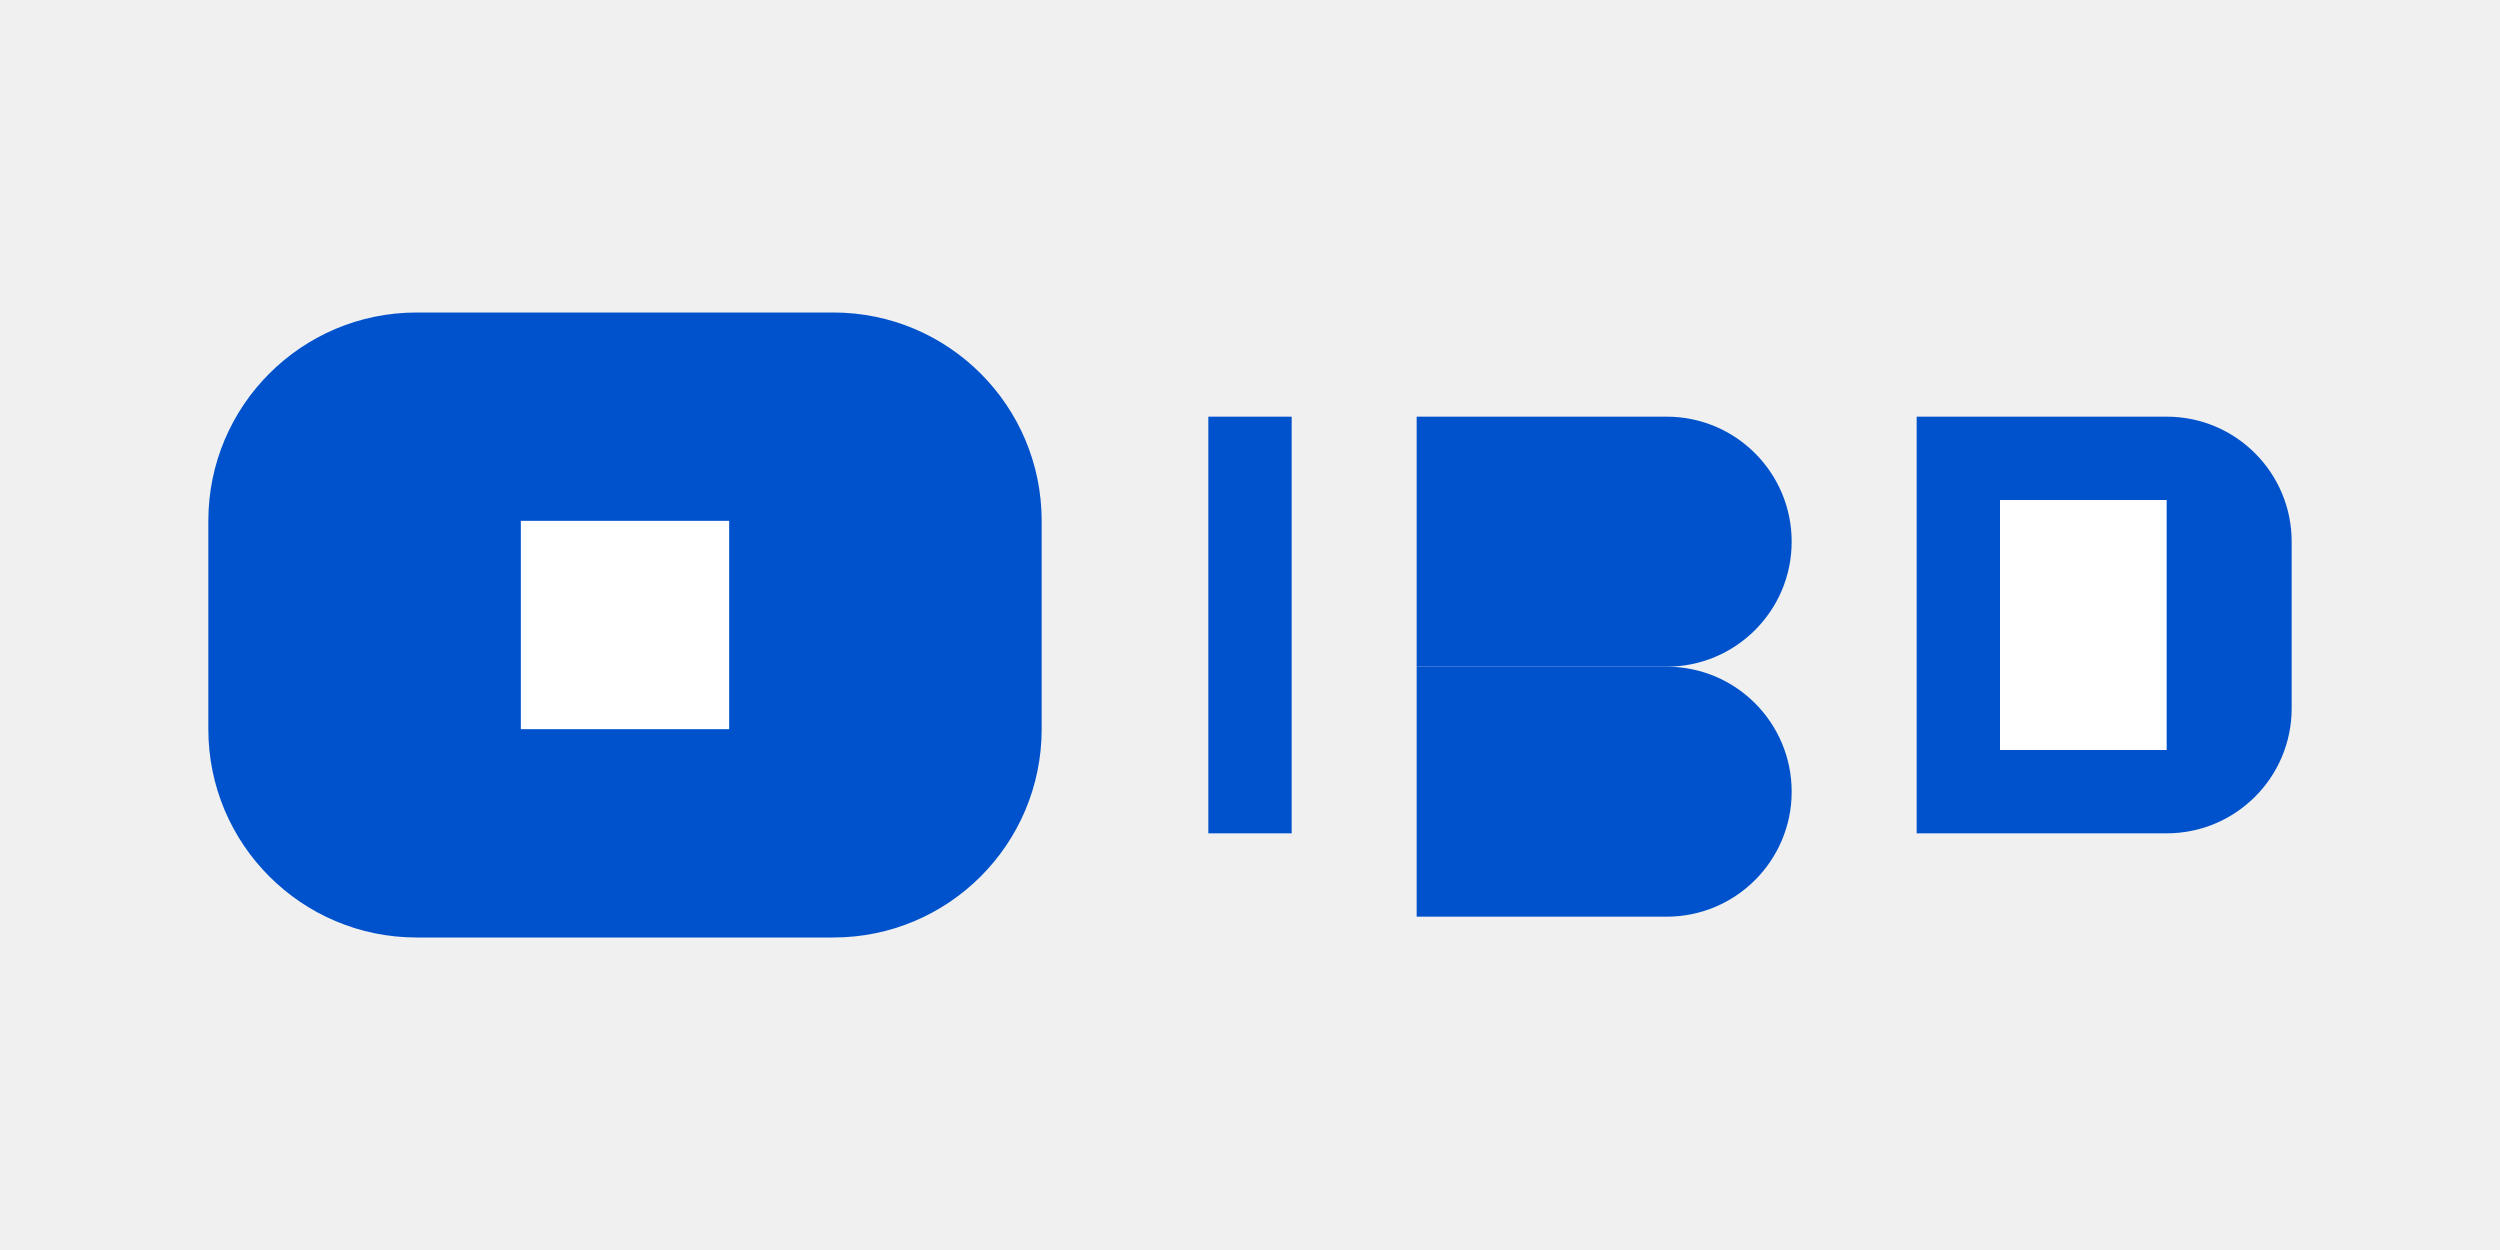
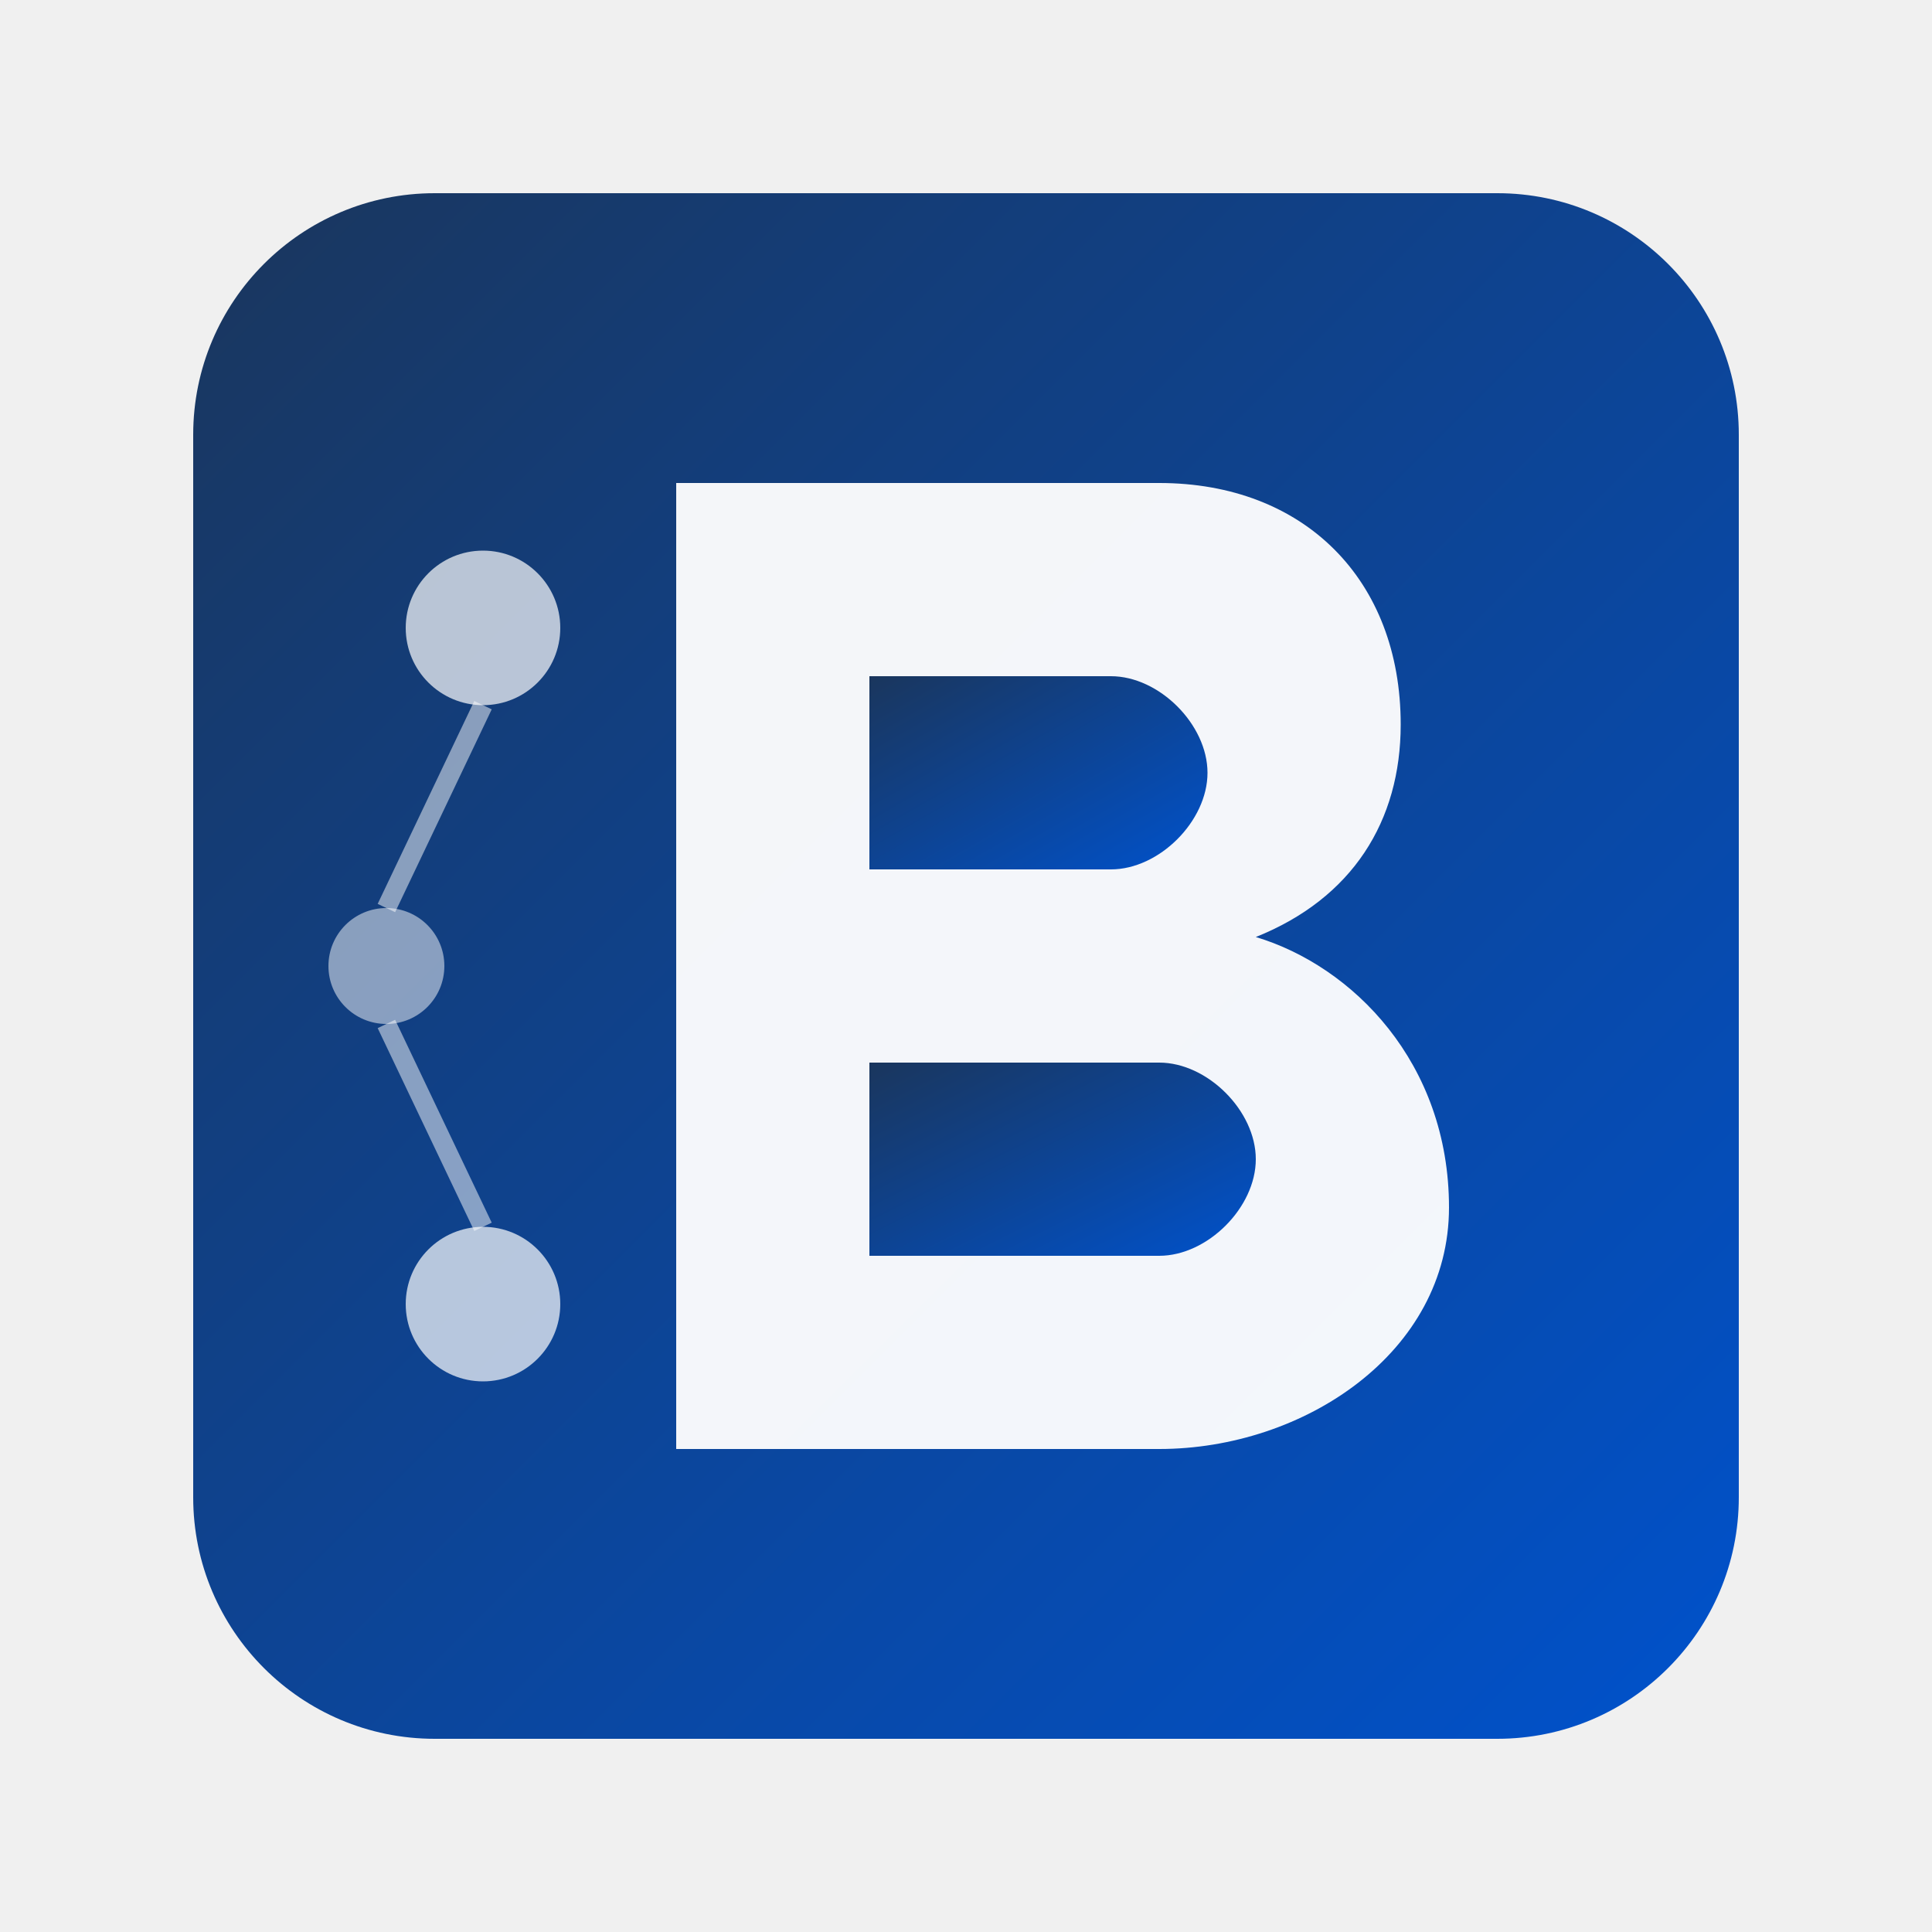
- <svg xmlns="http://www.w3.org/2000/svg" width="120" height="60" viewBox="0 0 120 60" fill="none">
-   <path d="M20 15H40C45.523 15 50 19.477 50 25V35C50 40.523 45.523 45 40 45H20C14.477 45 10 40.523 10 35V25C10 19.477 14.477 15 20 15Z" fill="#0052CC" />
-   <path d="M25 25H35V35H25V25Z" fill="white" />
-   <path d="M58 20H62V40H58V20Z" fill="#0052CC" />
-   <path d="M68 20H80C83.314 20 86 22.686 86 26V26C86 29.314 83.314 32 80 32H68V20Z" fill="#0052CC" />
-   <path d="M68 32H80C83.314 32 86 34.686 86 38V38C86 41.314 83.314 44 80 44H68V32Z" fill="#0052CC" />
-   <path d="M92 20H104C107.314 20 110 22.686 110 26V34C110 37.314 107.314 40 104 40H92V20Z" fill="#0052CC" />
-   <path d="M96 24H104V36H96V24Z" fill="white" />
+ <svg xmlns="http://www.w3.org/2000/svg" viewBox="0 0 200 200">
+   <defs>
+     <linearGradient id="blueGradient" x1="0%" y1="0%" x2="100%" y2="100%">
+       <stop offset="0%" stop-color="#1a365d" />
+       <stop offset="100%" stop-color="#0052CC" />
+     </linearGradient>
+   </defs>
+   <rect x="20" y="20" width="160" height="160" rx="25" ry="25" fill="url(#blueGradient)" />
+   <path d="M70 50 H120 C135 50 145 60 145 75 C145 85 140 93 130 97 C140 100 150 110 150 125 C150 140 135 150 120 150 H70 V50 Z" fill="white" fill-opacity="0.95" />
+   <path d="M90 70 H115 C120 70 125 75 125 80 C125 85 120 90 115 90 H90 V70 Z" fill="url(#blueGradient)" />
+   <path d="M90 110 H120 C125 110 130 115 130 120 C130 125 125 130 120 130 H90 V110 Z" fill="url(#blueGradient)" />
+   <circle cx="50" cy="65" r="8" fill="white" fill-opacity="0.7" />
+   <circle cx="40" cy="100" r="6" fill="white" fill-opacity="0.5" />
+   <circle cx="50" cy="135" r="8" fill="white" fill-opacity="0.7" />
+   <path d="M50 73 L40 94" stroke="white" stroke-width="2" stroke-opacity="0.5" />
+   <path d="M40 106 L50 127" stroke="white" stroke-width="2" stroke-opacity="0.5" />
</svg>
